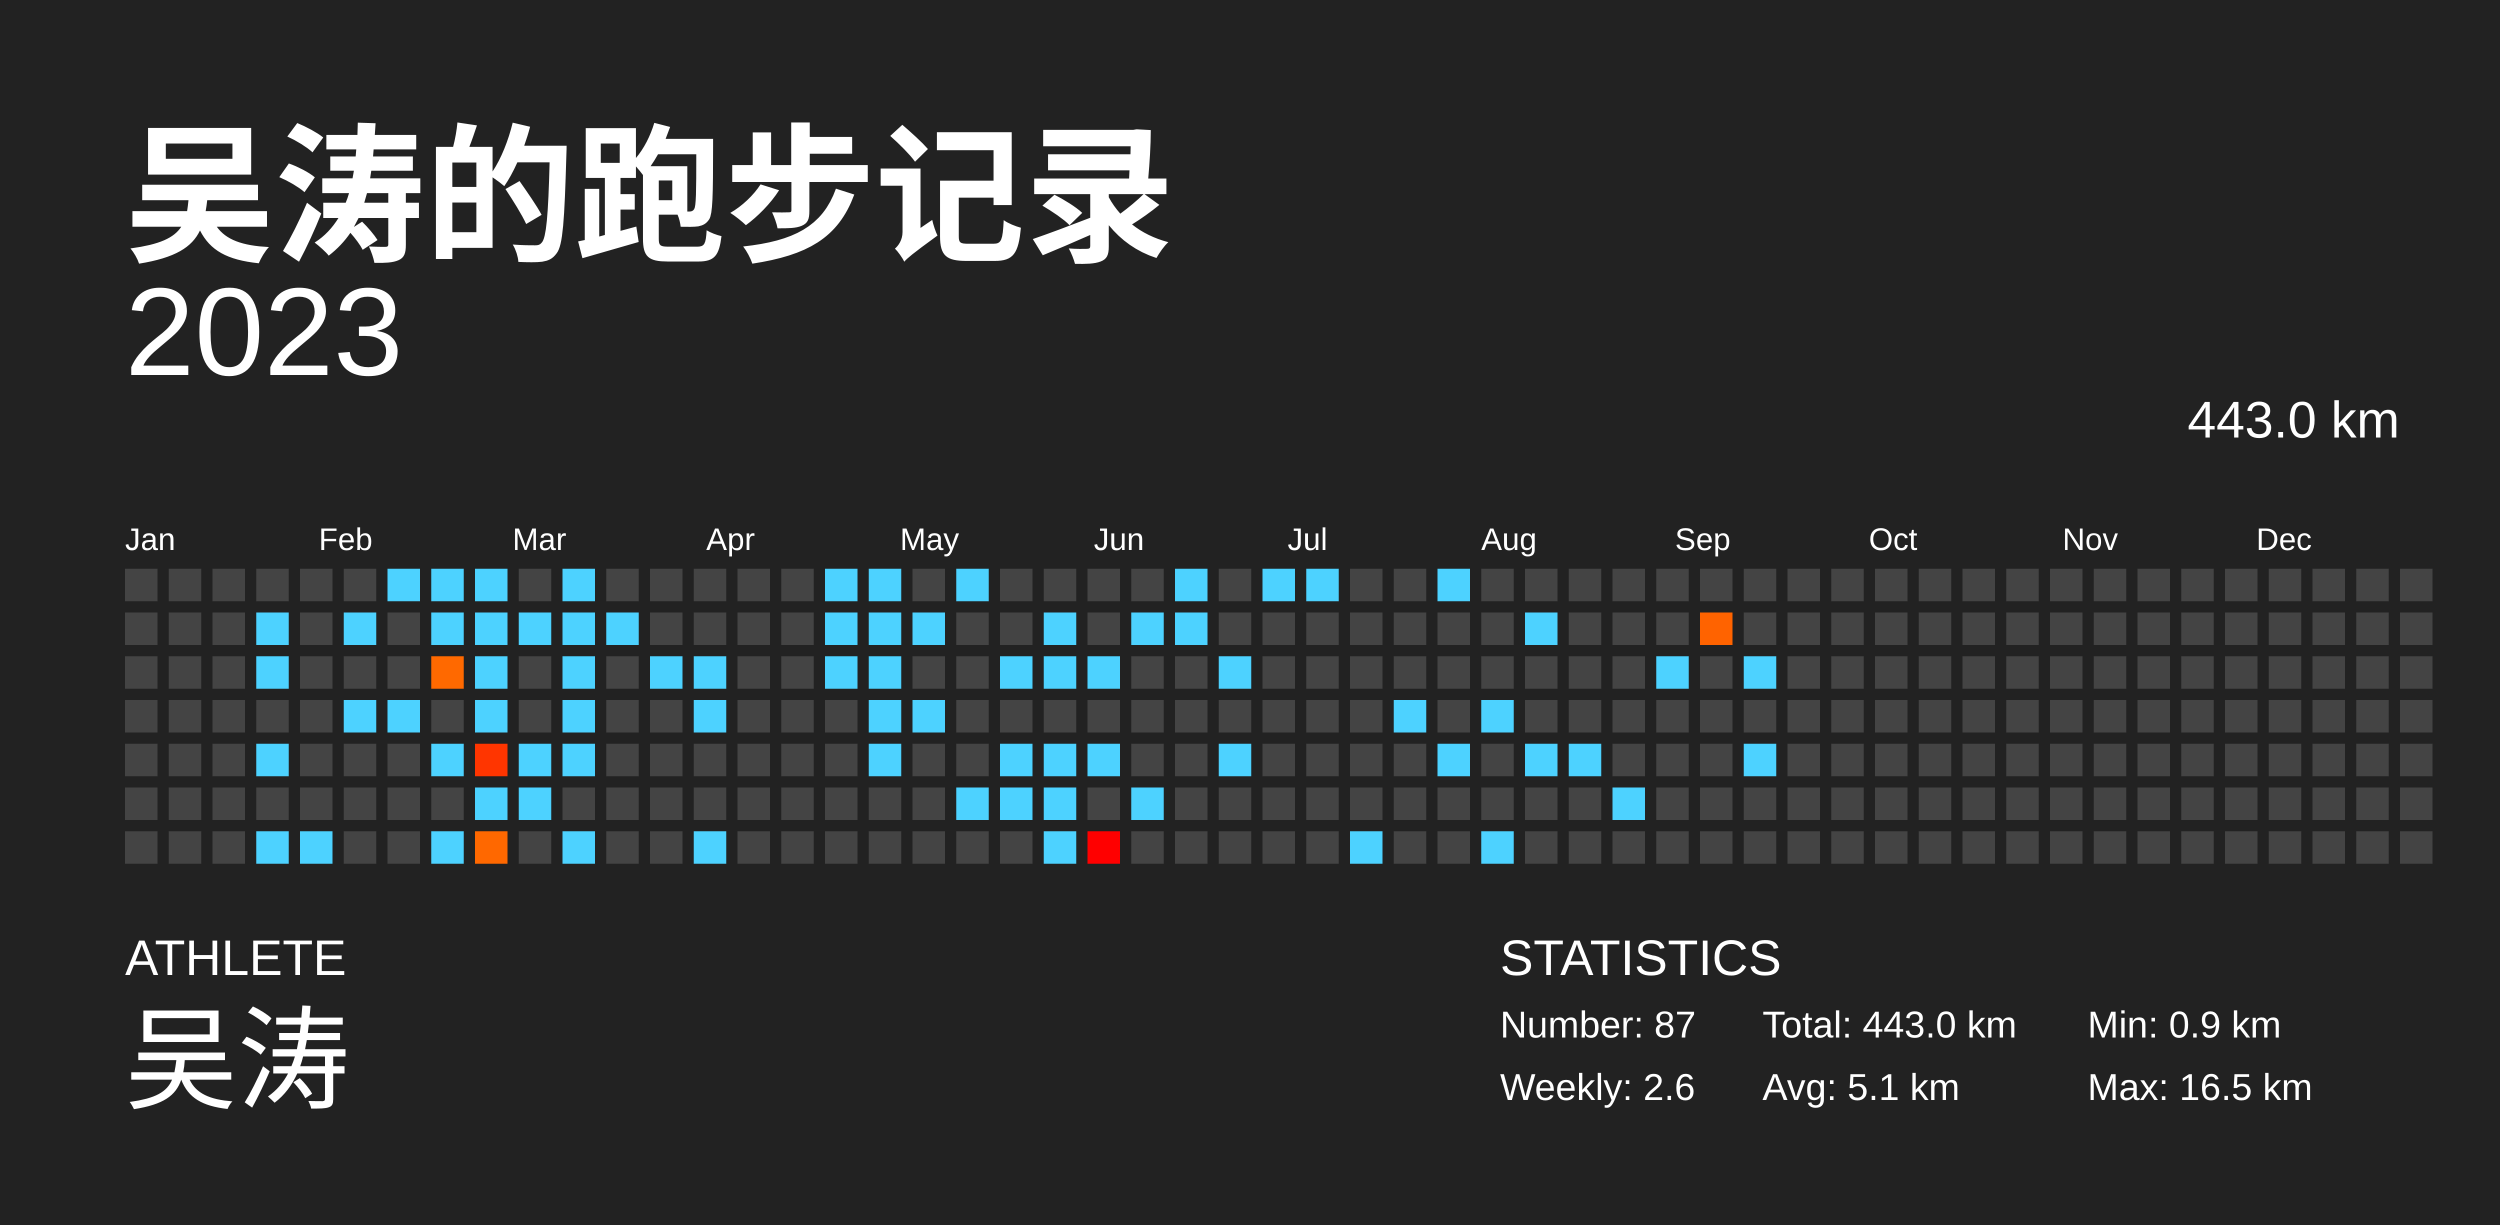
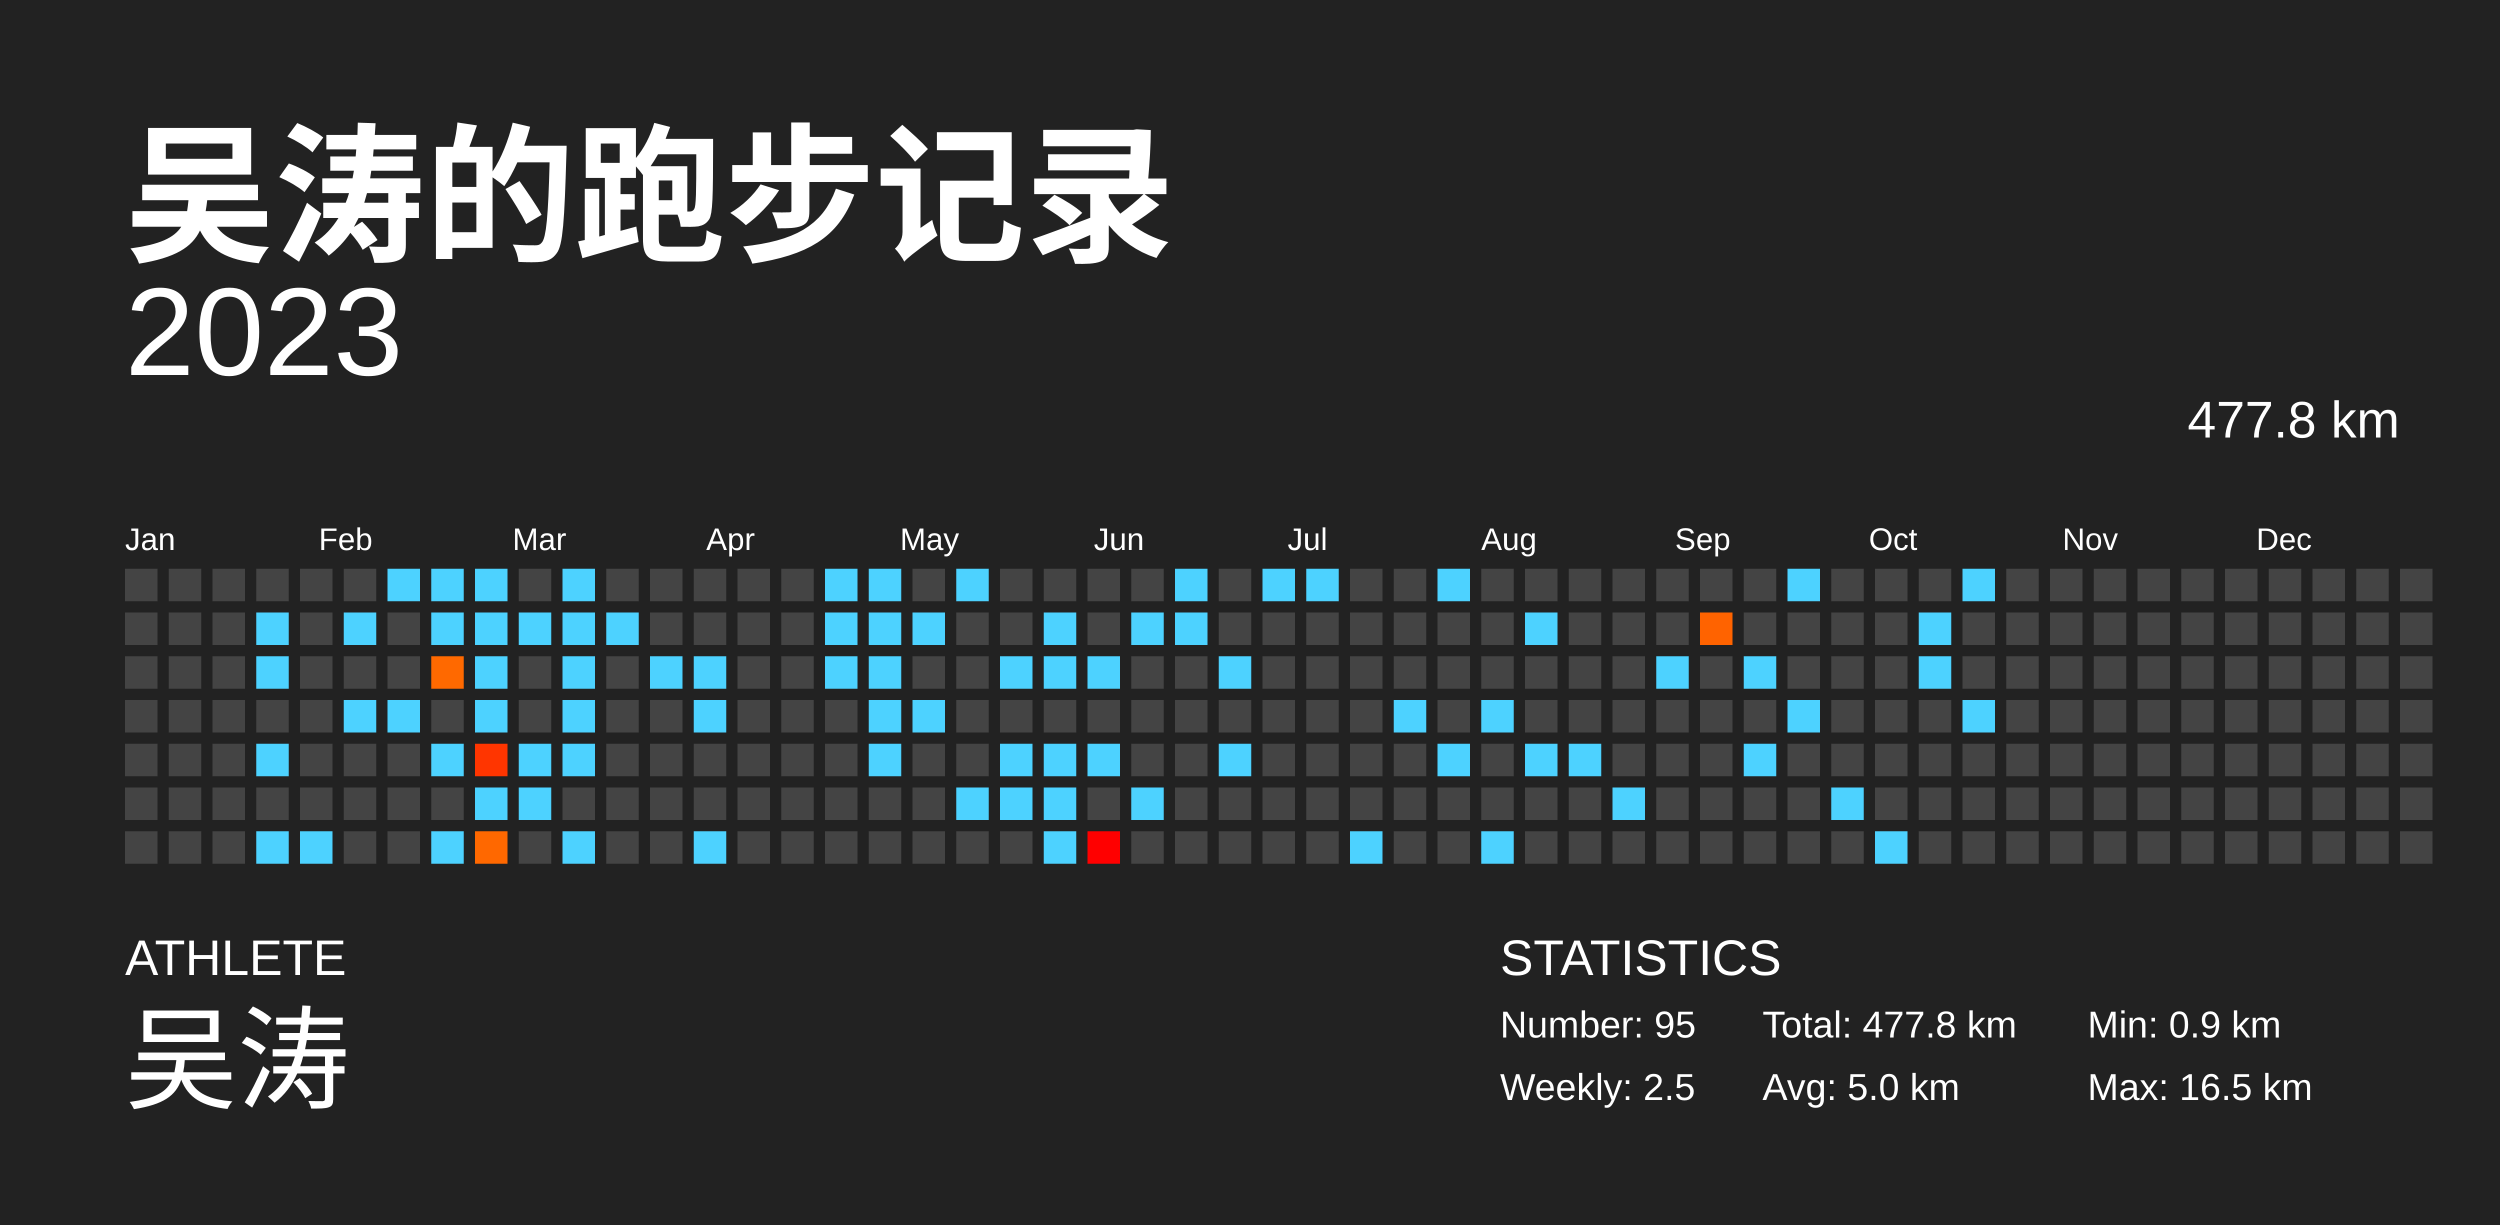
<svg xmlns="http://www.w3.org/2000/svg" baseProfile="full" height="98mm" version="1.1" viewBox="0,0,200,98" width="200mm">
  <defs />
  <rect fill="#222222" height="98" width="200" x="0" y="0" />
  <text fill="#FFFFFF" style="font-size:12px; font-family:Arial; font-weight:bold;" x="10" y="20">吴涛的跑步记录</text>
  <text fill="#FFFFFF" style="font-size:4px; font-family:Arial" x="10" y="78">ATHLETE</text>
  <text fill="#FFFFFF" style="font-size:9px; font-family:Arial" x="10" y="88">吴涛</text>
  <text fill="#FFFFFF" style="font-size:4px; font-family:Arial" x="120" y="78">STATISTICS</text>
-   <text fill="#FFFFFF" style="font-size:3px; font-family:Arial" x="120" y="83">Number: 87</text>
-   <text fill="#FFFFFF" style="font-size:3px; font-family:Arial" x="120" y="88">Weekly: 2.6</text>
-   <text fill="#FFFFFF" style="font-size:3px; font-family:Arial" x="141" y="83">Total: 443.0 km</text>
-   <text fill="#FFFFFF" style="font-size:3px; font-family:Arial" x="141" y="88">Avg: 5.1 km</text>
+   <text fill="#FFFFFF" style="font-size:3px; font-family:Arial" x="120" y="83">Number: 95</text>
+   <text fill="#FFFFFF" style="font-size:3px; font-family:Arial" x="120" y="88">Weekly: 2.5</text>
+   <text fill="#FFFFFF" style="font-size:3px; font-family:Arial" x="141" y="83">Total: 477.8 km</text>
+   <text fill="#FFFFFF" style="font-size:3px; font-family:Arial" x="141" y="88">Avg: 5.0 km</text>
  <text fill="#FFFFFF" style="font-size:3px; font-family:Arial" x="167" y="83">Min: 0.9 km</text>
  <text fill="#FFFFFF" style="font-size:3px; font-family:Arial" x="167" y="88">Max: 16.5 km</text>
  <text alignment-baseline="hanging" fill="#FFFFFF" style="font-size:10.0px; font-family:Arial;" x="10" y="30">2023</text>
-   <text alignment-baseline="hanging" fill="#FFFFFF" style="font-size:4.125px; font-family:Arial;" x="175" y="35">443.0 km</text>
+   <text alignment-baseline="hanging" fill="#FFFFFF" style="font-size:4.125px; font-family:Arial;" x="175" y="35">477.8 km</text>
  <text fill="#FFFFFF" style="font-size:2.5px; font-family:Arial" x="10.0" y="44">Jan</text>
  <text fill="#FFFFFF" style="font-size:2.5px; font-family:Arial" x="25.5" y="44">Feb</text>
  <text fill="#FFFFFF" style="font-size:2.5px; font-family:Arial" x="41.0" y="44">Mar</text>
  <text fill="#FFFFFF" style="font-size:2.5px; font-family:Arial" x="56.5" y="44">Apr</text>
  <text fill="#FFFFFF" style="font-size:2.5px; font-family:Arial" x="72.0" y="44">May</text>
  <text fill="#FFFFFF" style="font-size:2.5px; font-family:Arial" x="87.5" y="44">Jun</text>
  <text fill="#FFFFFF" style="font-size:2.5px; font-family:Arial" x="103.0" y="44">Jul</text>
  <text fill="#FFFFFF" style="font-size:2.5px; font-family:Arial" x="118.5" y="44">Aug</text>
  <text fill="#FFFFFF" style="font-size:2.5px; font-family:Arial" x="134.0" y="44">Sep</text>
  <text fill="#FFFFFF" style="font-size:2.5px; font-family:Arial" x="149.5" y="44">Oct</text>
  <text fill="#FFFFFF" style="font-size:2.5px; font-family:Arial" x="165.0" y="44">Nov</text>
  <text fill="#FFFFFF" style="font-size:2.5px; font-family:Arial" x="180.5" y="44">Dec</text>
  <rect fill="#444444" height="2.6" width="2.6" x="10.0" y="45.5" />
  <rect fill="#444444" height="2.6" width="2.6" x="10.0" y="49.0" />
  <rect fill="#444444" height="2.6" width="2.6" x="10.0" y="52.5" />
  <rect fill="#444444" height="2.6" width="2.6" x="10.0" y="56.0" />
  <rect fill="#444444" height="2.6" width="2.6" x="10.0" y="59.5" />
  <rect fill="#444444" height="2.6" width="2.6" x="10.0" y="63.0" />
  <rect fill="#444444" height="2.6" width="2.6" x="10.0" y="66.5" />
  <rect fill="#444444" height="2.6" width="2.6" x="13.5" y="45.5" />
  <rect fill="#444444" height="2.6" width="2.6" x="13.5" y="49.0" />
  <rect fill="#444444" height="2.6" width="2.6" x="13.5" y="52.5" />
  <rect fill="#444444" height="2.6" width="2.6" x="13.5" y="56.0" />
  <rect fill="#444444" height="2.6" width="2.6" x="13.5" y="59.5" />
  <rect fill="#444444" height="2.6" width="2.6" x="13.5" y="63.0" />
  <rect fill="#444444" height="2.6" width="2.6" x="13.5" y="66.5" />
  <rect fill="#444444" height="2.6" width="2.6" x="17.0" y="45.5" />
  <rect fill="#444444" height="2.6" width="2.6" x="17.0" y="49.0" />
  <rect fill="#444444" height="2.6" width="2.6" x="17.0" y="52.5" />
  <rect fill="#444444" height="2.6" width="2.6" x="17.0" y="56.0" />
  <rect fill="#444444" height="2.6" width="2.6" x="17.0" y="59.5" />
  <rect fill="#444444" height="2.6" width="2.6" x="17.0" y="63.0" />
  <rect fill="#444444" height="2.6" width="2.6" x="17.0" y="66.5" />
  <rect fill="#444444" height="2.6" width="2.6" x="20.5" y="45.5" />
  <rect fill="#4dd2ff" height="2.6" width="2.6" x="20.5" y="49.0" />
  <rect fill="#4dd2ff" height="2.6" width="2.6" x="20.5" y="52.5" />
  <rect fill="#444444" height="2.6" width="2.6" x="20.5" y="56.0" />
  <rect fill="#4dd2ff" height="2.6" width="2.6" x="20.5" y="59.5" />
  <rect fill="#444444" height="2.6" width="2.6" x="20.5" y="63.0" />
  <rect fill="#4dd2ff" height="2.6" width="2.6" x="20.5" y="66.5" />
  <rect fill="#444444" height="2.6" width="2.6" x="24.0" y="45.5" />
  <rect fill="#444444" height="2.6" width="2.6" x="24.0" y="49.0" />
  <rect fill="#444444" height="2.6" width="2.6" x="24.0" y="52.5" />
  <rect fill="#444444" height="2.6" width="2.6" x="24.0" y="56.0" />
  <rect fill="#444444" height="2.6" width="2.6" x="24.0" y="59.5" />
  <rect fill="#444444" height="2.6" width="2.6" x="24.0" y="63.0" />
  <rect fill="#4dd2ff" height="2.6" width="2.6" x="24.0" y="66.5" />
  <rect fill="#444444" height="2.6" width="2.6" x="27.5" y="45.5" />
  <rect fill="#4dd2ff" height="2.6" width="2.6" x="27.5" y="49.0" />
  <rect fill="#444444" height="2.6" width="2.6" x="27.5" y="52.5" />
  <rect fill="#4dd2ff" height="2.6" width="2.6" x="27.5" y="56.0" />
  <rect fill="#444444" height="2.6" width="2.6" x="27.5" y="59.5" />
  <rect fill="#444444" height="2.6" width="2.6" x="27.5" y="63.0" />
  <rect fill="#444444" height="2.6" width="2.6" x="27.5" y="66.5" />
  <rect fill="#4dd2ff" height="2.6" width="2.6" x="31.0" y="45.5" />
  <rect fill="#444444" height="2.6" width="2.6" x="31.0" y="49.0" />
  <rect fill="#444444" height="2.6" width="2.6" x="31.0" y="52.5" />
  <rect fill="#4dd2ff" height="2.6" width="2.6" x="31.0" y="56.0" />
  <rect fill="#444444" height="2.6" width="2.6" x="31.0" y="59.5" />
  <rect fill="#444444" height="2.6" width="2.6" x="31.0" y="63.0" />
  <rect fill="#444444" height="2.6" width="2.6" x="31.0" y="66.5" />
  <rect fill="#4dd2ff" height="2.6" width="2.6" x="34.5" y="45.5" />
  <rect fill="#4dd2ff" height="2.6" width="2.6" x="34.5" y="49.0" />
  <rect fill="#ff6900" height="2.6" width="2.6" x="34.5" y="52.5" />
  <rect fill="#444444" height="2.6" width="2.6" x="34.5" y="56.0" />
  <rect fill="#4dd2ff" height="2.6" width="2.6" x="34.5" y="59.5" />
  <rect fill="#444444" height="2.6" width="2.6" x="34.5" y="63.0" />
  <rect fill="#4dd2ff" height="2.6" width="2.6" x="34.5" y="66.5" />
  <rect fill="#4dd2ff" height="2.6" width="2.6" x="38.0" y="45.5" />
  <rect fill="#4dd2ff" height="2.6" width="2.6" x="38.0" y="49.0" />
  <rect fill="#4dd2ff" height="2.6" width="2.6" x="38.0" y="52.5" />
  <rect fill="#4dd2ff" height="2.6" width="2.6" x="38.0" y="56.0" />
  <rect fill="#ff3500" height="2.6" width="2.6" x="38.0" y="59.5" />
  <rect fill="#4dd2ff" height="2.6" width="2.6" x="38.0" y="63.0" />
  <rect fill="#ff6800" height="2.6" width="2.6" x="38.0" y="66.5" />
  <rect fill="#444444" height="2.6" width="2.6" x="41.5" y="45.5" />
  <rect fill="#4dd2ff" height="2.6" width="2.6" x="41.5" y="49.0" />
  <rect fill="#444444" height="2.6" width="2.6" x="41.5" y="52.5" />
  <rect fill="#444444" height="2.6" width="2.6" x="41.5" y="56.0" />
  <rect fill="#4dd2ff" height="2.6" width="2.6" x="41.5" y="59.5" />
  <rect fill="#4dd2ff" height="2.6" width="2.6" x="41.5" y="63.0" />
  <rect fill="#444444" height="2.6" width="2.6" x="41.5" y="66.5" />
  <rect fill="#4dd2ff" height="2.6" width="2.6" x="45.0" y="45.5" />
  <rect fill="#4dd2ff" height="2.6" width="2.6" x="45.0" y="49.0" />
  <rect fill="#4dd2ff" height="2.6" width="2.6" x="45.0" y="52.5" />
  <rect fill="#4dd2ff" height="2.6" width="2.6" x="45.0" y="56.0" />
  <rect fill="#4dd2ff" height="2.6" width="2.6" x="45.0" y="59.5" />
  <rect fill="#444444" height="2.6" width="2.6" x="45.0" y="63.0" />
  <rect fill="#4dd2ff" height="2.6" width="2.6" x="45.0" y="66.5" />
  <rect fill="#444444" height="2.6" width="2.6" x="48.5" y="45.5" />
  <rect fill="#4dd2ff" height="2.6" width="2.6" x="48.5" y="49.0" />
  <rect fill="#444444" height="2.6" width="2.6" x="48.5" y="52.5" />
  <rect fill="#444444" height="2.6" width="2.6" x="48.5" y="56.0" />
  <rect fill="#444444" height="2.6" width="2.6" x="48.5" y="59.5" />
  <rect fill="#444444" height="2.6" width="2.6" x="48.5" y="63.0" />
  <rect fill="#444444" height="2.6" width="2.6" x="48.5" y="66.5" />
  <rect fill="#444444" height="2.6" width="2.6" x="52.0" y="45.5" />
  <rect fill="#444444" height="2.6" width="2.6" x="52.0" y="49.0" />
  <rect fill="#4dd2ff" height="2.6" width="2.6" x="52.0" y="52.5" />
  <rect fill="#444444" height="2.6" width="2.6" x="52.0" y="56.0" />
  <rect fill="#444444" height="2.6" width="2.6" x="52.0" y="59.5" />
  <rect fill="#444444" height="2.6" width="2.6" x="52.0" y="63.0" />
  <rect fill="#444444" height="2.6" width="2.6" x="52.0" y="66.5" />
  <rect fill="#444444" height="2.6" width="2.6" x="55.5" y="45.5" />
  <rect fill="#444444" height="2.6" width="2.6" x="55.5" y="49.0" />
  <rect fill="#4dd2ff" height="2.6" width="2.6" x="55.5" y="52.5" />
  <rect fill="#4dd2ff" height="2.6" width="2.6" x="55.5" y="56.0" />
  <rect fill="#444444" height="2.6" width="2.6" x="55.5" y="59.5" />
  <rect fill="#444444" height="2.6" width="2.6" x="55.5" y="63.0" />
  <rect fill="#4dd2ff" height="2.6" width="2.6" x="55.5" y="66.5" />
  <rect fill="#444444" height="2.6" width="2.6" x="59.0" y="45.5" />
  <rect fill="#444444" height="2.6" width="2.6" x="59.0" y="49.0" />
  <rect fill="#444444" height="2.6" width="2.6" x="59.0" y="52.5" />
  <rect fill="#444444" height="2.6" width="2.6" x="59.0" y="56.0" />
  <rect fill="#444444" height="2.6" width="2.6" x="59.0" y="59.5" />
  <rect fill="#444444" height="2.6" width="2.6" x="59.0" y="63.0" />
  <rect fill="#444444" height="2.6" width="2.6" x="59.0" y="66.5" />
  <rect fill="#444444" height="2.6" width="2.6" x="62.5" y="45.5" />
  <rect fill="#444444" height="2.6" width="2.6" x="62.5" y="49.0" />
  <rect fill="#444444" height="2.6" width="2.6" x="62.5" y="52.5" />
  <rect fill="#444444" height="2.6" width="2.6" x="62.5" y="56.0" />
  <rect fill="#444444" height="2.6" width="2.6" x="62.5" y="59.5" />
  <rect fill="#444444" height="2.6" width="2.6" x="62.5" y="63.0" />
  <rect fill="#444444" height="2.6" width="2.6" x="62.5" y="66.5" />
  <rect fill="#4dd2ff" height="2.6" width="2.6" x="66.0" y="45.5" />
  <rect fill="#4dd2ff" height="2.6" width="2.6" x="66.0" y="49.0" />
  <rect fill="#4dd2ff" height="2.6" width="2.6" x="66.0" y="52.5" />
  <rect fill="#444444" height="2.6" width="2.6" x="66.0" y="56.0" />
  <rect fill="#444444" height="2.6" width="2.6" x="66.0" y="59.5" />
  <rect fill="#444444" height="2.6" width="2.6" x="66.0" y="63.0" />
  <rect fill="#444444" height="2.6" width="2.6" x="66.0" y="66.5" />
  <rect fill="#4dd2ff" height="2.6" width="2.6" x="69.5" y="45.5" />
  <rect fill="#4dd2ff" height="2.6" width="2.6" x="69.5" y="49.0" />
  <rect fill="#4dd2ff" height="2.6" width="2.6" x="69.5" y="52.5" />
  <rect fill="#4dd2ff" height="2.6" width="2.6" x="69.5" y="56.0" />
  <rect fill="#4dd2ff" height="2.6" width="2.6" x="69.5" y="59.5" />
  <rect fill="#444444" height="2.6" width="2.6" x="69.5" y="63.0" />
  <rect fill="#444444" height="2.6" width="2.6" x="69.5" y="66.5" />
  <rect fill="#444444" height="2.6" width="2.6" x="73.0" y="45.5" />
  <rect fill="#4dd2ff" height="2.6" width="2.6" x="73.0" y="49.0" />
  <rect fill="#444444" height="2.6" width="2.6" x="73.0" y="52.5" />
  <rect fill="#4dd2ff" height="2.6" width="2.6" x="73.0" y="56.0" />
  <rect fill="#444444" height="2.6" width="2.6" x="73.0" y="59.5" />
  <rect fill="#444444" height="2.6" width="2.6" x="73.0" y="63.0" />
  <rect fill="#444444" height="2.6" width="2.6" x="73.0" y="66.5" />
  <rect fill="#4dd2ff" height="2.6" width="2.6" x="76.5" y="45.5" />
  <rect fill="#444444" height="2.6" width="2.6" x="76.5" y="49.0" />
  <rect fill="#444444" height="2.6" width="2.6" x="76.5" y="52.5" />
  <rect fill="#444444" height="2.6" width="2.6" x="76.5" y="56.0" />
  <rect fill="#444444" height="2.6" width="2.6" x="76.5" y="59.5" />
  <rect fill="#4dd2ff" height="2.6" width="2.6" x="76.5" y="63.0" />
  <rect fill="#444444" height="2.6" width="2.6" x="76.5" y="66.5" />
  <rect fill="#444444" height="2.6" width="2.6" x="80.0" y="45.5" />
  <rect fill="#444444" height="2.6" width="2.6" x="80.0" y="49.0" />
  <rect fill="#4dd2ff" height="2.6" width="2.6" x="80.0" y="52.5" />
  <rect fill="#444444" height="2.6" width="2.6" x="80.0" y="56.0" />
  <rect fill="#4dd2ff" height="2.6" width="2.6" x="80.0" y="59.5" />
  <rect fill="#4dd2ff" height="2.6" width="2.6" x="80.0" y="63.0" />
  <rect fill="#444444" height="2.6" width="2.6" x="80.0" y="66.5" />
  <rect fill="#444444" height="2.6" width="2.6" x="83.5" y="45.5" />
  <rect fill="#4dd2ff" height="2.6" width="2.6" x="83.5" y="49.0" />
  <rect fill="#4dd2ff" height="2.6" width="2.6" x="83.5" y="52.5" />
  <rect fill="#444444" height="2.6" width="2.6" x="83.5" y="56.0" />
  <rect fill="#4dd2ff" height="2.6" width="2.6" x="83.5" y="59.5" />
  <rect fill="#4dd2ff" height="2.6" width="2.6" x="83.5" y="63.0" />
  <rect fill="#4dd2ff" height="2.6" width="2.6" x="83.5" y="66.5" />
  <rect fill="#444444" height="2.6" width="2.6" x="87.0" y="45.5" />
  <rect fill="#444444" height="2.6" width="2.6" x="87.0" y="49.0" />
  <rect fill="#4dd2ff" height="2.6" width="2.6" x="87.0" y="52.5" />
  <rect fill="#444444" height="2.6" width="2.6" x="87.0" y="56.0" />
  <rect fill="#4dd2ff" height="2.6" width="2.6" x="87.0" y="59.5" />
  <rect fill="#444444" height="2.6" width="2.6" x="87.0" y="63.0" />
  <rect fill="#ff0000" height="2.6" width="2.6" x="87.0" y="66.5" />
  <rect fill="#444444" height="2.6" width="2.6" x="90.5" y="45.5" />
  <rect fill="#4dd2ff" height="2.6" width="2.6" x="90.5" y="49.0" />
  <rect fill="#444444" height="2.6" width="2.6" x="90.5" y="52.5" />
  <rect fill="#444444" height="2.6" width="2.6" x="90.5" y="56.0" />
  <rect fill="#444444" height="2.6" width="2.6" x="90.5" y="59.5" />
  <rect fill="#4dd2ff" height="2.6" width="2.6" x="90.5" y="63.0" />
  <rect fill="#444444" height="2.6" width="2.6" x="90.5" y="66.5" />
  <rect fill="#4dd2ff" height="2.6" width="2.6" x="94.0" y="45.5" />
  <rect fill="#4dd2ff" height="2.6" width="2.6" x="94.0" y="49.0" />
  <rect fill="#444444" height="2.6" width="2.6" x="94.0" y="52.5" />
  <rect fill="#444444" height="2.6" width="2.6" x="94.0" y="56.0" />
  <rect fill="#444444" height="2.6" width="2.6" x="94.0" y="59.5" />
  <rect fill="#444444" height="2.6" width="2.6" x="94.0" y="63.0" />
  <rect fill="#444444" height="2.6" width="2.6" x="94.0" y="66.5" />
  <rect fill="#444444" height="2.6" width="2.6" x="97.5" y="45.5" />
  <rect fill="#444444" height="2.6" width="2.6" x="97.5" y="49.0" />
  <rect fill="#4dd2ff" height="2.6" width="2.6" x="97.5" y="52.5" />
  <rect fill="#444444" height="2.6" width="2.6" x="97.5" y="56.0" />
  <rect fill="#4dd2ff" height="2.6" width="2.6" x="97.5" y="59.5" />
  <rect fill="#444444" height="2.6" width="2.6" x="97.5" y="63.0" />
  <rect fill="#444444" height="2.6" width="2.6" x="97.5" y="66.5" />
  <rect fill="#4dd2ff" height="2.6" width="2.6" x="101.0" y="45.5" />
  <rect fill="#444444" height="2.6" width="2.6" x="101.0" y="49.0" />
  <rect fill="#444444" height="2.6" width="2.6" x="101.0" y="52.5" />
  <rect fill="#444444" height="2.6" width="2.6" x="101.0" y="56.0" />
  <rect fill="#444444" height="2.6" width="2.6" x="101.0" y="59.5" />
  <rect fill="#444444" height="2.6" width="2.6" x="101.0" y="63.0" />
  <rect fill="#444444" height="2.6" width="2.6" x="101.0" y="66.5" />
  <rect fill="#4dd2ff" height="2.6" width="2.6" x="104.5" y="45.5" />
  <rect fill="#444444" height="2.6" width="2.6" x="104.5" y="49.0" />
  <rect fill="#444444" height="2.6" width="2.6" x="104.5" y="52.5" />
  <rect fill="#444444" height="2.6" width="2.6" x="104.5" y="56.0" />
  <rect fill="#444444" height="2.6" width="2.6" x="104.5" y="59.5" />
  <rect fill="#444444" height="2.6" width="2.6" x="104.5" y="63.0" />
  <rect fill="#444444" height="2.6" width="2.6" x="104.5" y="66.5" />
  <rect fill="#444444" height="2.6" width="2.6" x="108.0" y="45.5" />
  <rect fill="#444444" height="2.6" width="2.6" x="108.0" y="49.0" />
  <rect fill="#444444" height="2.6" width="2.6" x="108.0" y="52.5" />
  <rect fill="#444444" height="2.6" width="2.6" x="108.0" y="56.0" />
  <rect fill="#444444" height="2.6" width="2.6" x="108.0" y="59.5" />
  <rect fill="#444444" height="2.6" width="2.6" x="108.0" y="63.0" />
  <rect fill="#4dd2ff" height="2.6" width="2.6" x="108.0" y="66.5" />
  <rect fill="#444444" height="2.6" width="2.6" x="111.5" y="45.5" />
  <rect fill="#444444" height="2.6" width="2.6" x="111.5" y="49.0" />
  <rect fill="#444444" height="2.6" width="2.6" x="111.5" y="52.5" />
  <rect fill="#4dd2ff" height="2.6" width="2.6" x="111.5" y="56.0" />
  <rect fill="#444444" height="2.6" width="2.6" x="111.5" y="59.5" />
  <rect fill="#444444" height="2.6" width="2.6" x="111.5" y="63.0" />
  <rect fill="#444444" height="2.6" width="2.6" x="111.5" y="66.5" />
  <rect fill="#4dd2ff" height="2.6" width="2.6" x="115.0" y="45.5" />
  <rect fill="#444444" height="2.6" width="2.6" x="115.0" y="49.0" />
  <rect fill="#444444" height="2.6" width="2.6" x="115.0" y="52.5" />
  <rect fill="#444444" height="2.6" width="2.6" x="115.0" y="56.0" />
  <rect fill="#4dd2ff" height="2.6" width="2.6" x="115.0" y="59.5" />
  <rect fill="#444444" height="2.6" width="2.6" x="115.0" y="63.0" />
  <rect fill="#444444" height="2.6" width="2.6" x="115.0" y="66.5" />
  <rect fill="#444444" height="2.6" width="2.6" x="118.5" y="45.5" />
  <rect fill="#444444" height="2.6" width="2.6" x="118.5" y="49.0" />
  <rect fill="#444444" height="2.6" width="2.6" x="118.5" y="52.5" />
  <rect fill="#4dd2ff" height="2.6" width="2.6" x="118.5" y="56.0" />
  <rect fill="#444444" height="2.6" width="2.6" x="118.5" y="59.5" />
  <rect fill="#444444" height="2.6" width="2.6" x="118.5" y="63.0" />
  <rect fill="#4dd2ff" height="2.6" width="2.6" x="118.5" y="66.5" />
  <rect fill="#444444" height="2.6" width="2.6" x="122.0" y="45.5" />
  <rect fill="#4dd2ff" height="2.6" width="2.6" x="122.0" y="49.0" />
  <rect fill="#444444" height="2.6" width="2.6" x="122.0" y="52.5" />
  <rect fill="#444444" height="2.6" width="2.6" x="122.0" y="56.0" />
  <rect fill="#4dd2ff" height="2.6" width="2.6" x="122.0" y="59.5" />
  <rect fill="#444444" height="2.6" width="2.6" x="122.0" y="63.0" />
  <rect fill="#444444" height="2.6" width="2.6" x="122.0" y="66.5" />
  <rect fill="#444444" height="2.6" width="2.6" x="125.5" y="45.5" />
  <rect fill="#444444" height="2.6" width="2.6" x="125.5" y="49.0" />
  <rect fill="#444444" height="2.6" width="2.6" x="125.5" y="52.5" />
  <rect fill="#444444" height="2.6" width="2.6" x="125.5" y="56.0" />
  <rect fill="#4dd2ff" height="2.6" width="2.6" x="125.5" y="59.5" />
  <rect fill="#444444" height="2.6" width="2.6" x="125.5" y="63.0" />
  <rect fill="#444444" height="2.6" width="2.6" x="125.5" y="66.5" />
  <rect fill="#444444" height="2.6" width="2.6" x="129.0" y="45.5" />
  <rect fill="#444444" height="2.6" width="2.6" x="129.0" y="49.0" />
  <rect fill="#444444" height="2.6" width="2.6" x="129.0" y="52.5" />
  <rect fill="#444444" height="2.6" width="2.6" x="129.0" y="56.0" />
  <rect fill="#444444" height="2.6" width="2.6" x="129.0" y="59.5" />
  <rect fill="#4dd2ff" height="2.6" width="2.6" x="129.0" y="63.0" />
  <rect fill="#444444" height="2.6" width="2.6" x="129.0" y="66.5" />
  <rect fill="#444444" height="2.6" width="2.6" x="132.5" y="45.5" />
  <rect fill="#444444" height="2.6" width="2.6" x="132.5" y="49.0" />
  <rect fill="#4dd2ff" height="2.6" width="2.6" x="132.5" y="52.5" />
  <rect fill="#444444" height="2.6" width="2.6" x="132.5" y="56.0" />
  <rect fill="#444444" height="2.6" width="2.6" x="132.5" y="59.5" />
  <rect fill="#444444" height="2.6" width="2.6" x="132.5" y="63.0" />
  <rect fill="#444444" height="2.6" width="2.6" x="132.5" y="66.5" />
  <rect fill="#444444" height="2.6" width="2.6" x="136.0" y="45.5" />
  <rect fill="#ff6300" height="2.6" width="2.6" x="136.0" y="49.0" />
  <rect fill="#444444" height="2.6" width="2.6" x="136.0" y="52.5" />
  <rect fill="#444444" height="2.6" width="2.6" x="136.0" y="56.0" />
  <rect fill="#444444" height="2.6" width="2.6" x="136.0" y="59.5" />
  <rect fill="#444444" height="2.6" width="2.6" x="136.0" y="63.0" />
  <rect fill="#444444" height="2.6" width="2.6" x="136.0" y="66.5" />
  <rect fill="#444444" height="2.6" width="2.6" x="139.5" y="45.5" />
  <rect fill="#444444" height="2.6" width="2.6" x="139.5" y="49.0" />
  <rect fill="#4dd2ff" height="2.6" width="2.6" x="139.5" y="52.5" />
  <rect fill="#444444" height="2.6" width="2.6" x="139.5" y="56.0" />
  <rect fill="#4dd2ff" height="2.6" width="2.6" x="139.5" y="59.5" />
  <rect fill="#444444" height="2.6" width="2.6" x="139.5" y="63.0" />
  <rect fill="#444444" height="2.6" width="2.6" x="139.5" y="66.5" />
-   <rect fill="#444444" height="2.6" width="2.6" x="143.0" y="45.5" />
+   <rect fill="#4dd2ff" height="2.6" width="2.6" x="143.0" y="45.5" />
  <rect fill="#444444" height="2.6" width="2.6" x="143.0" y="49.0" />
  <rect fill="#444444" height="2.6" width="2.6" x="143.0" y="52.5" />
-   <rect fill="#444444" height="2.6" width="2.6" x="143.0" y="56.0" />
+   <rect fill="#4dd2ff" height="2.6" width="2.6" x="143.0" y="56.0" />
  <rect fill="#444444" height="2.6" width="2.6" x="143.0" y="59.5" />
  <rect fill="#444444" height="2.6" width="2.6" x="143.0" y="63.0" />
  <rect fill="#444444" height="2.6" width="2.6" x="143.0" y="66.5" />
  <rect fill="#444444" height="2.6" width="2.6" x="146.5" y="45.5" />
  <rect fill="#444444" height="2.6" width="2.6" x="146.5" y="49.0" />
  <rect fill="#444444" height="2.6" width="2.6" x="146.5" y="52.5" />
  <rect fill="#444444" height="2.6" width="2.6" x="146.5" y="56.0" />
  <rect fill="#444444" height="2.6" width="2.6" x="146.5" y="59.5" />
-   <rect fill="#444444" height="2.6" width="2.6" x="146.5" y="63.0" />
+   <rect fill="#4dd2ff" height="2.6" width="2.6" x="146.5" y="63.0" />
  <rect fill="#444444" height="2.6" width="2.6" x="146.5" y="66.5" />
  <rect fill="#444444" height="2.6" width="2.6" x="150.0" y="45.5" />
  <rect fill="#444444" height="2.6" width="2.6" x="150.0" y="49.0" />
  <rect fill="#444444" height="2.6" width="2.6" x="150.0" y="52.5" />
  <rect fill="#444444" height="2.6" width="2.6" x="150.0" y="56.0" />
  <rect fill="#444444" height="2.6" width="2.6" x="150.0" y="59.5" />
  <rect fill="#444444" height="2.6" width="2.6" x="150.0" y="63.0" />
-   <rect fill="#444444" height="2.6" width="2.6" x="150.0" y="66.5" />
+   <rect fill="#4dd2ff" height="2.6" width="2.6" x="150.0" y="66.5" />
  <rect fill="#444444" height="2.6" width="2.6" x="153.5" y="45.5" />
-   <rect fill="#444444" height="2.6" width="2.6" x="153.5" y="49.0" />
-   <rect fill="#444444" height="2.6" width="2.6" x="153.5" y="52.5" />
+   <rect fill="#4dd2ff" height="2.6" width="2.6" x="153.5" y="49.0" />
+   <rect fill="#4dd2ff" height="2.6" width="2.6" x="153.5" y="52.5" />
  <rect fill="#444444" height="2.6" width="2.6" x="153.5" y="56.0" />
  <rect fill="#444444" height="2.6" width="2.6" x="153.5" y="59.5" />
  <rect fill="#444444" height="2.6" width="2.6" x="153.5" y="63.0" />
  <rect fill="#444444" height="2.6" width="2.6" x="153.5" y="66.5" />
-   <rect fill="#444444" height="2.6" width="2.6" x="157.0" y="45.5" />
+   <rect fill="#4dd2ff" height="2.6" width="2.6" x="157.0" y="45.5" />
  <rect fill="#444444" height="2.6" width="2.6" x="157.0" y="49.0" />
  <rect fill="#444444" height="2.6" width="2.6" x="157.0" y="52.5" />
-   <rect fill="#444444" height="2.6" width="2.6" x="157.0" y="56.0" />
+   <rect fill="#4dd2ff" height="2.6" width="2.6" x="157.0" y="56.0" />
  <rect fill="#444444" height="2.6" width="2.6" x="157.0" y="59.5" />
  <rect fill="#444444" height="2.6" width="2.6" x="157.0" y="63.0" />
  <rect fill="#444444" height="2.6" width="2.6" x="157.0" y="66.5" />
  <rect fill="#444444" height="2.6" width="2.6" x="160.5" y="45.5" />
  <rect fill="#444444" height="2.6" width="2.6" x="160.5" y="49.0" />
  <rect fill="#444444" height="2.6" width="2.6" x="160.5" y="52.5" />
  <rect fill="#444444" height="2.6" width="2.6" x="160.5" y="56.0" />
  <rect fill="#444444" height="2.6" width="2.6" x="160.5" y="59.5" />
  <rect fill="#444444" height="2.6" width="2.6" x="160.5" y="63.0" />
  <rect fill="#444444" height="2.6" width="2.6" x="160.5" y="66.5" />
  <rect fill="#444444" height="2.6" width="2.6" x="164.0" y="45.5" />
  <rect fill="#444444" height="2.6" width="2.6" x="164.0" y="49.0" />
  <rect fill="#444444" height="2.6" width="2.6" x="164.0" y="52.5" />
  <rect fill="#444444" height="2.6" width="2.6" x="164.0" y="56.0" />
  <rect fill="#444444" height="2.6" width="2.6" x="164.0" y="59.5" />
  <rect fill="#444444" height="2.6" width="2.6" x="164.0" y="63.0" />
  <rect fill="#444444" height="2.6" width="2.6" x="164.0" y="66.5" />
  <rect fill="#444444" height="2.6" width="2.6" x="167.5" y="45.5" />
  <rect fill="#444444" height="2.6" width="2.6" x="167.5" y="49.0" />
  <rect fill="#444444" height="2.6" width="2.6" x="167.5" y="52.5" />
  <rect fill="#444444" height="2.6" width="2.6" x="167.5" y="56.0" />
  <rect fill="#444444" height="2.6" width="2.6" x="167.5" y="59.5" />
  <rect fill="#444444" height="2.6" width="2.6" x="167.5" y="63.0" />
  <rect fill="#444444" height="2.6" width="2.6" x="167.5" y="66.5" />
  <rect fill="#444444" height="2.6" width="2.6" x="171.0" y="45.5" />
  <rect fill="#444444" height="2.6" width="2.6" x="171.0" y="49.0" />
  <rect fill="#444444" height="2.6" width="2.6" x="171.0" y="52.5" />
  <rect fill="#444444" height="2.6" width="2.6" x="171.0" y="56.0" />
  <rect fill="#444444" height="2.6" width="2.6" x="171.0" y="59.5" />
  <rect fill="#444444" height="2.6" width="2.6" x="171.0" y="63.0" />
  <rect fill="#444444" height="2.6" width="2.6" x="171.0" y="66.5" />
  <rect fill="#444444" height="2.6" width="2.6" x="174.5" y="45.5" />
  <rect fill="#444444" height="2.6" width="2.6" x="174.5" y="49.0" />
  <rect fill="#444444" height="2.6" width="2.6" x="174.5" y="52.5" />
  <rect fill="#444444" height="2.6" width="2.6" x="174.5" y="56.0" />
  <rect fill="#444444" height="2.6" width="2.6" x="174.5" y="59.5" />
  <rect fill="#444444" height="2.6" width="2.6" x="174.5" y="63.0" />
  <rect fill="#444444" height="2.6" width="2.6" x="174.5" y="66.5" />
  <rect fill="#444444" height="2.6" width="2.6" x="178.0" y="45.5" />
  <rect fill="#444444" height="2.6" width="2.6" x="178.0" y="49.0" />
  <rect fill="#444444" height="2.6" width="2.6" x="178.0" y="52.5" />
  <rect fill="#444444" height="2.6" width="2.6" x="178.0" y="56.0" />
  <rect fill="#444444" height="2.6" width="2.6" x="178.0" y="59.5" />
  <rect fill="#444444" height="2.6" width="2.6" x="178.0" y="63.0" />
  <rect fill="#444444" height="2.6" width="2.6" x="178.0" y="66.5" />
  <rect fill="#444444" height="2.6" width="2.6" x="181.5" y="45.5" />
  <rect fill="#444444" height="2.6" width="2.6" x="181.5" y="49.0" />
  <rect fill="#444444" height="2.6" width="2.6" x="181.5" y="52.5" />
  <rect fill="#444444" height="2.6" width="2.6" x="181.5" y="56.0" />
  <rect fill="#444444" height="2.6" width="2.6" x="181.5" y="59.5" />
  <rect fill="#444444" height="2.6" width="2.6" x="181.5" y="63.0" />
  <rect fill="#444444" height="2.6" width="2.6" x="181.5" y="66.5" />
  <rect fill="#444444" height="2.6" width="2.6" x="185.0" y="45.5" />
  <rect fill="#444444" height="2.6" width="2.6" x="185.0" y="49.0" />
  <rect fill="#444444" height="2.6" width="2.6" x="185.0" y="52.5" />
  <rect fill="#444444" height="2.6" width="2.6" x="185.0" y="56.0" />
  <rect fill="#444444" height="2.6" width="2.6" x="185.0" y="59.5" />
  <rect fill="#444444" height="2.6" width="2.6" x="185.0" y="63.0" />
  <rect fill="#444444" height="2.6" width="2.6" x="185.0" y="66.5" />
  <rect fill="#444444" height="2.6" width="2.6" x="188.5" y="45.5" />
  <rect fill="#444444" height="2.6" width="2.6" x="188.5" y="49.0" />
  <rect fill="#444444" height="2.6" width="2.6" x="188.5" y="52.5" />
  <rect fill="#444444" height="2.6" width="2.6" x="188.5" y="56.0" />
  <rect fill="#444444" height="2.6" width="2.6" x="188.5" y="59.5" />
  <rect fill="#444444" height="2.6" width="2.6" x="188.5" y="63.0" />
  <rect fill="#444444" height="2.6" width="2.6" x="188.5" y="66.5" />
  <rect fill="#444444" height="2.6" width="2.6" x="192.0" y="45.5" />
  <rect fill="#444444" height="2.6" width="2.6" x="192.0" y="49.0" />
  <rect fill="#444444" height="2.6" width="2.6" x="192.0" y="52.5" />
  <rect fill="#444444" height="2.6" width="2.6" x="192.0" y="56.0" />
  <rect fill="#444444" height="2.6" width="2.6" x="192.0" y="59.5" />
  <rect fill="#444444" height="2.6" width="2.6" x="192.0" y="63.0" />
  <rect fill="#444444" height="2.6" width="2.6" x="192.0" y="66.5" />
</svg>
